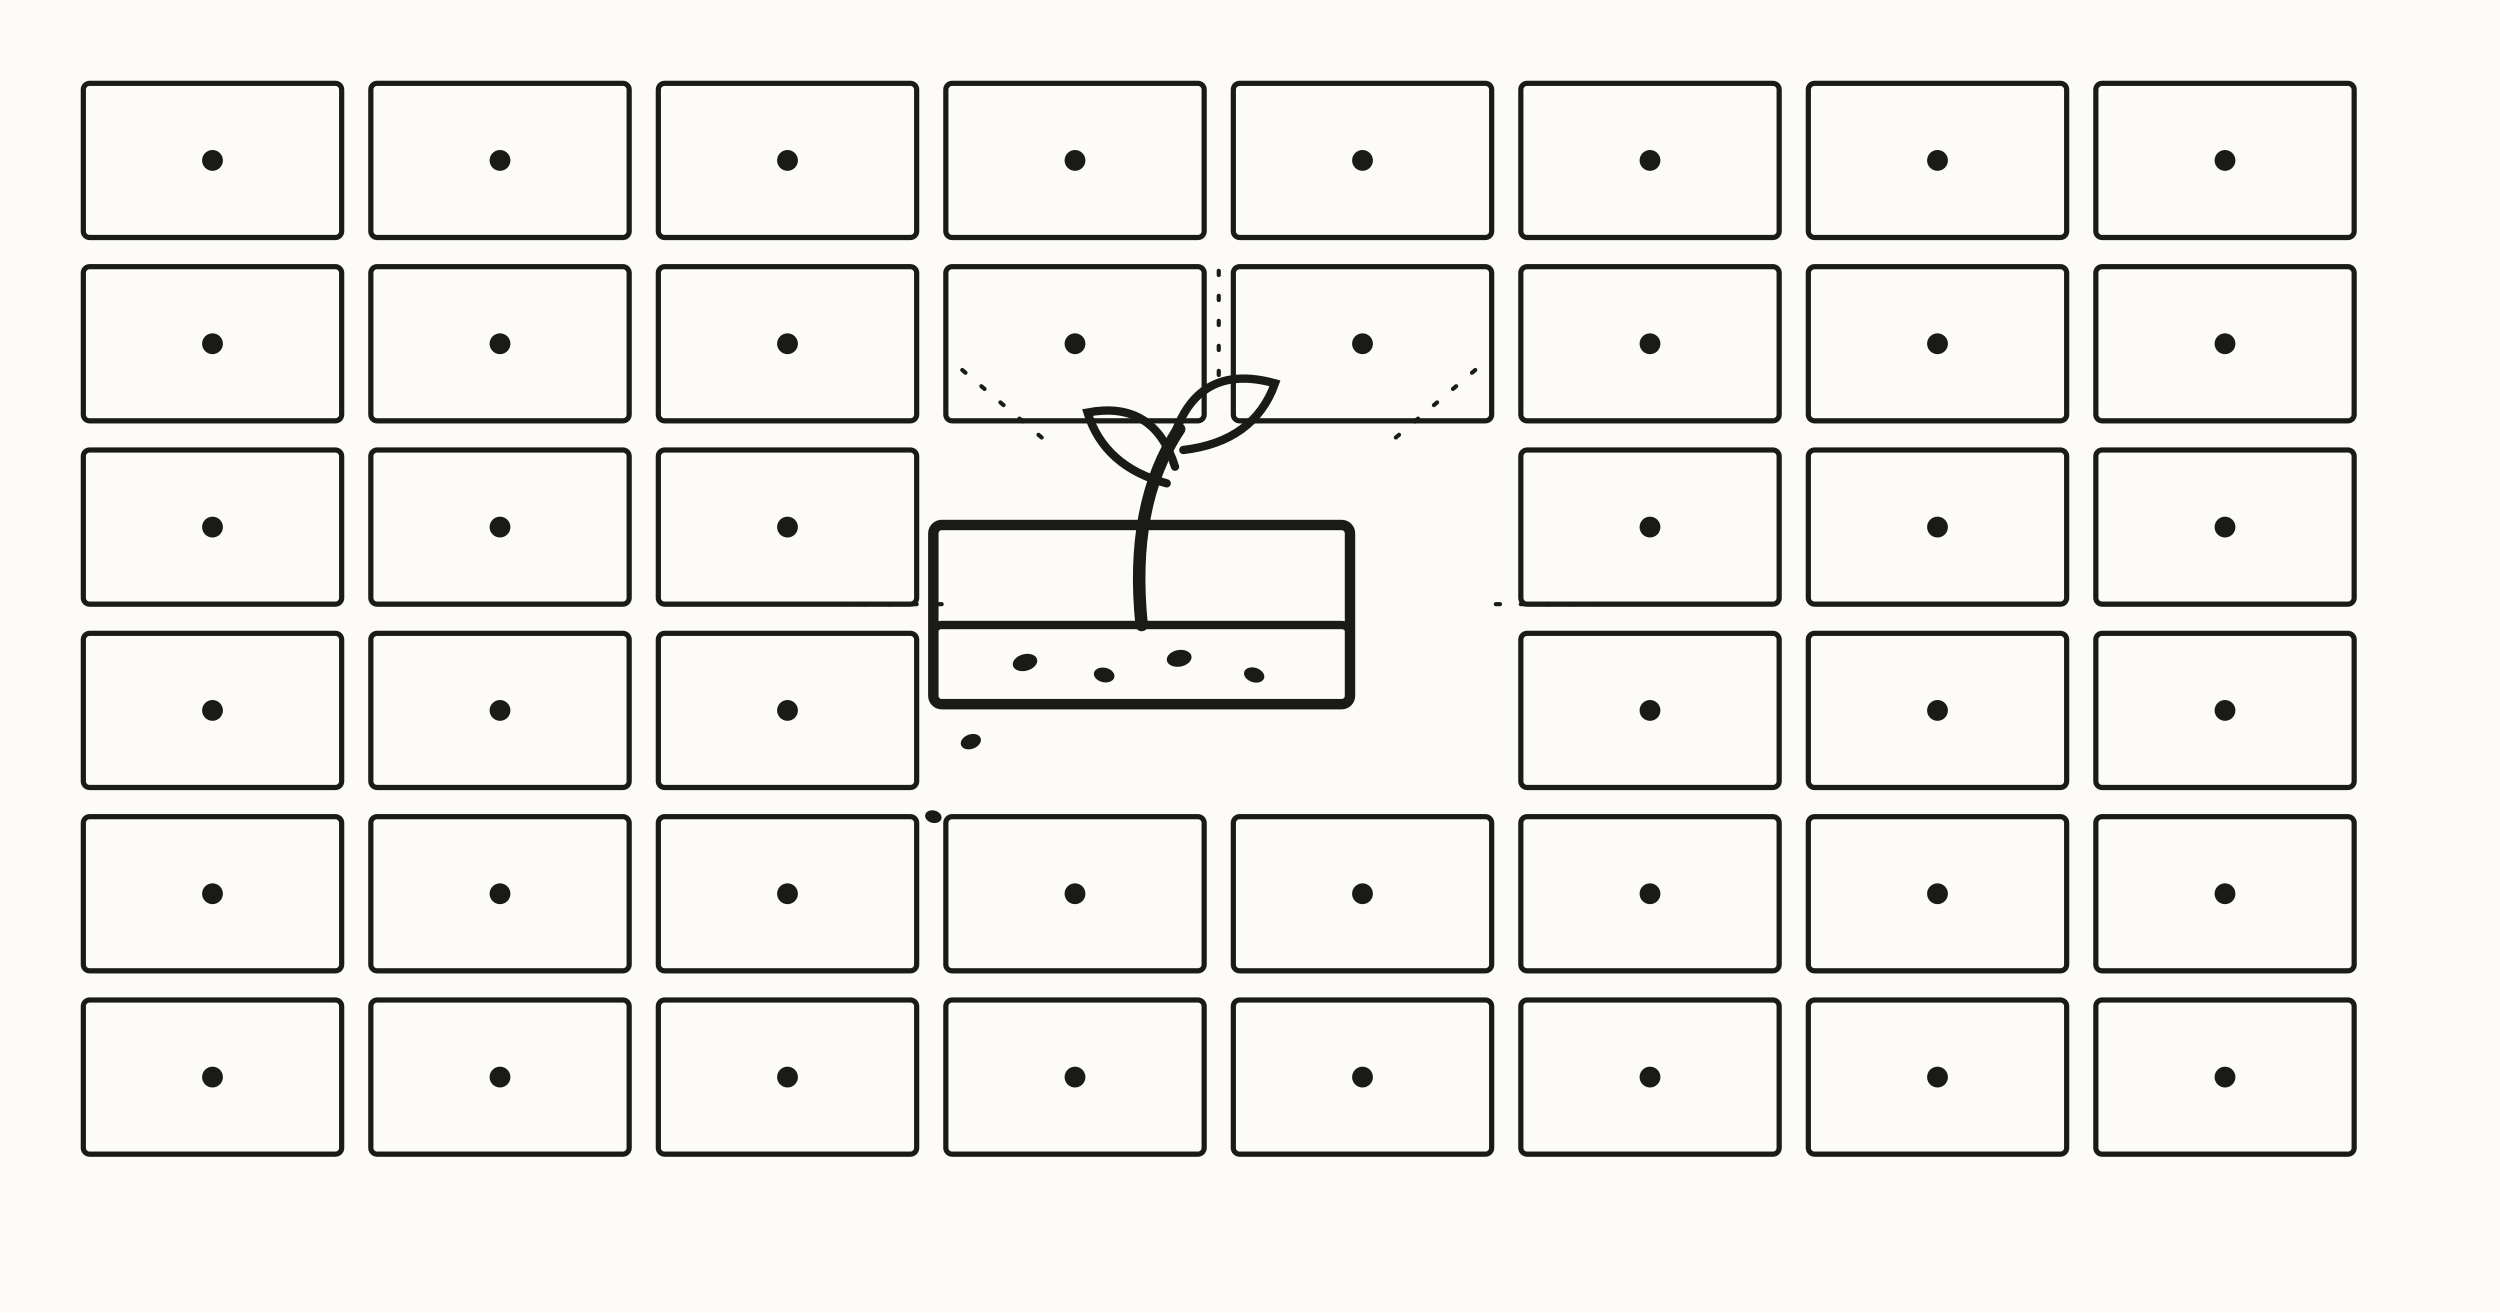
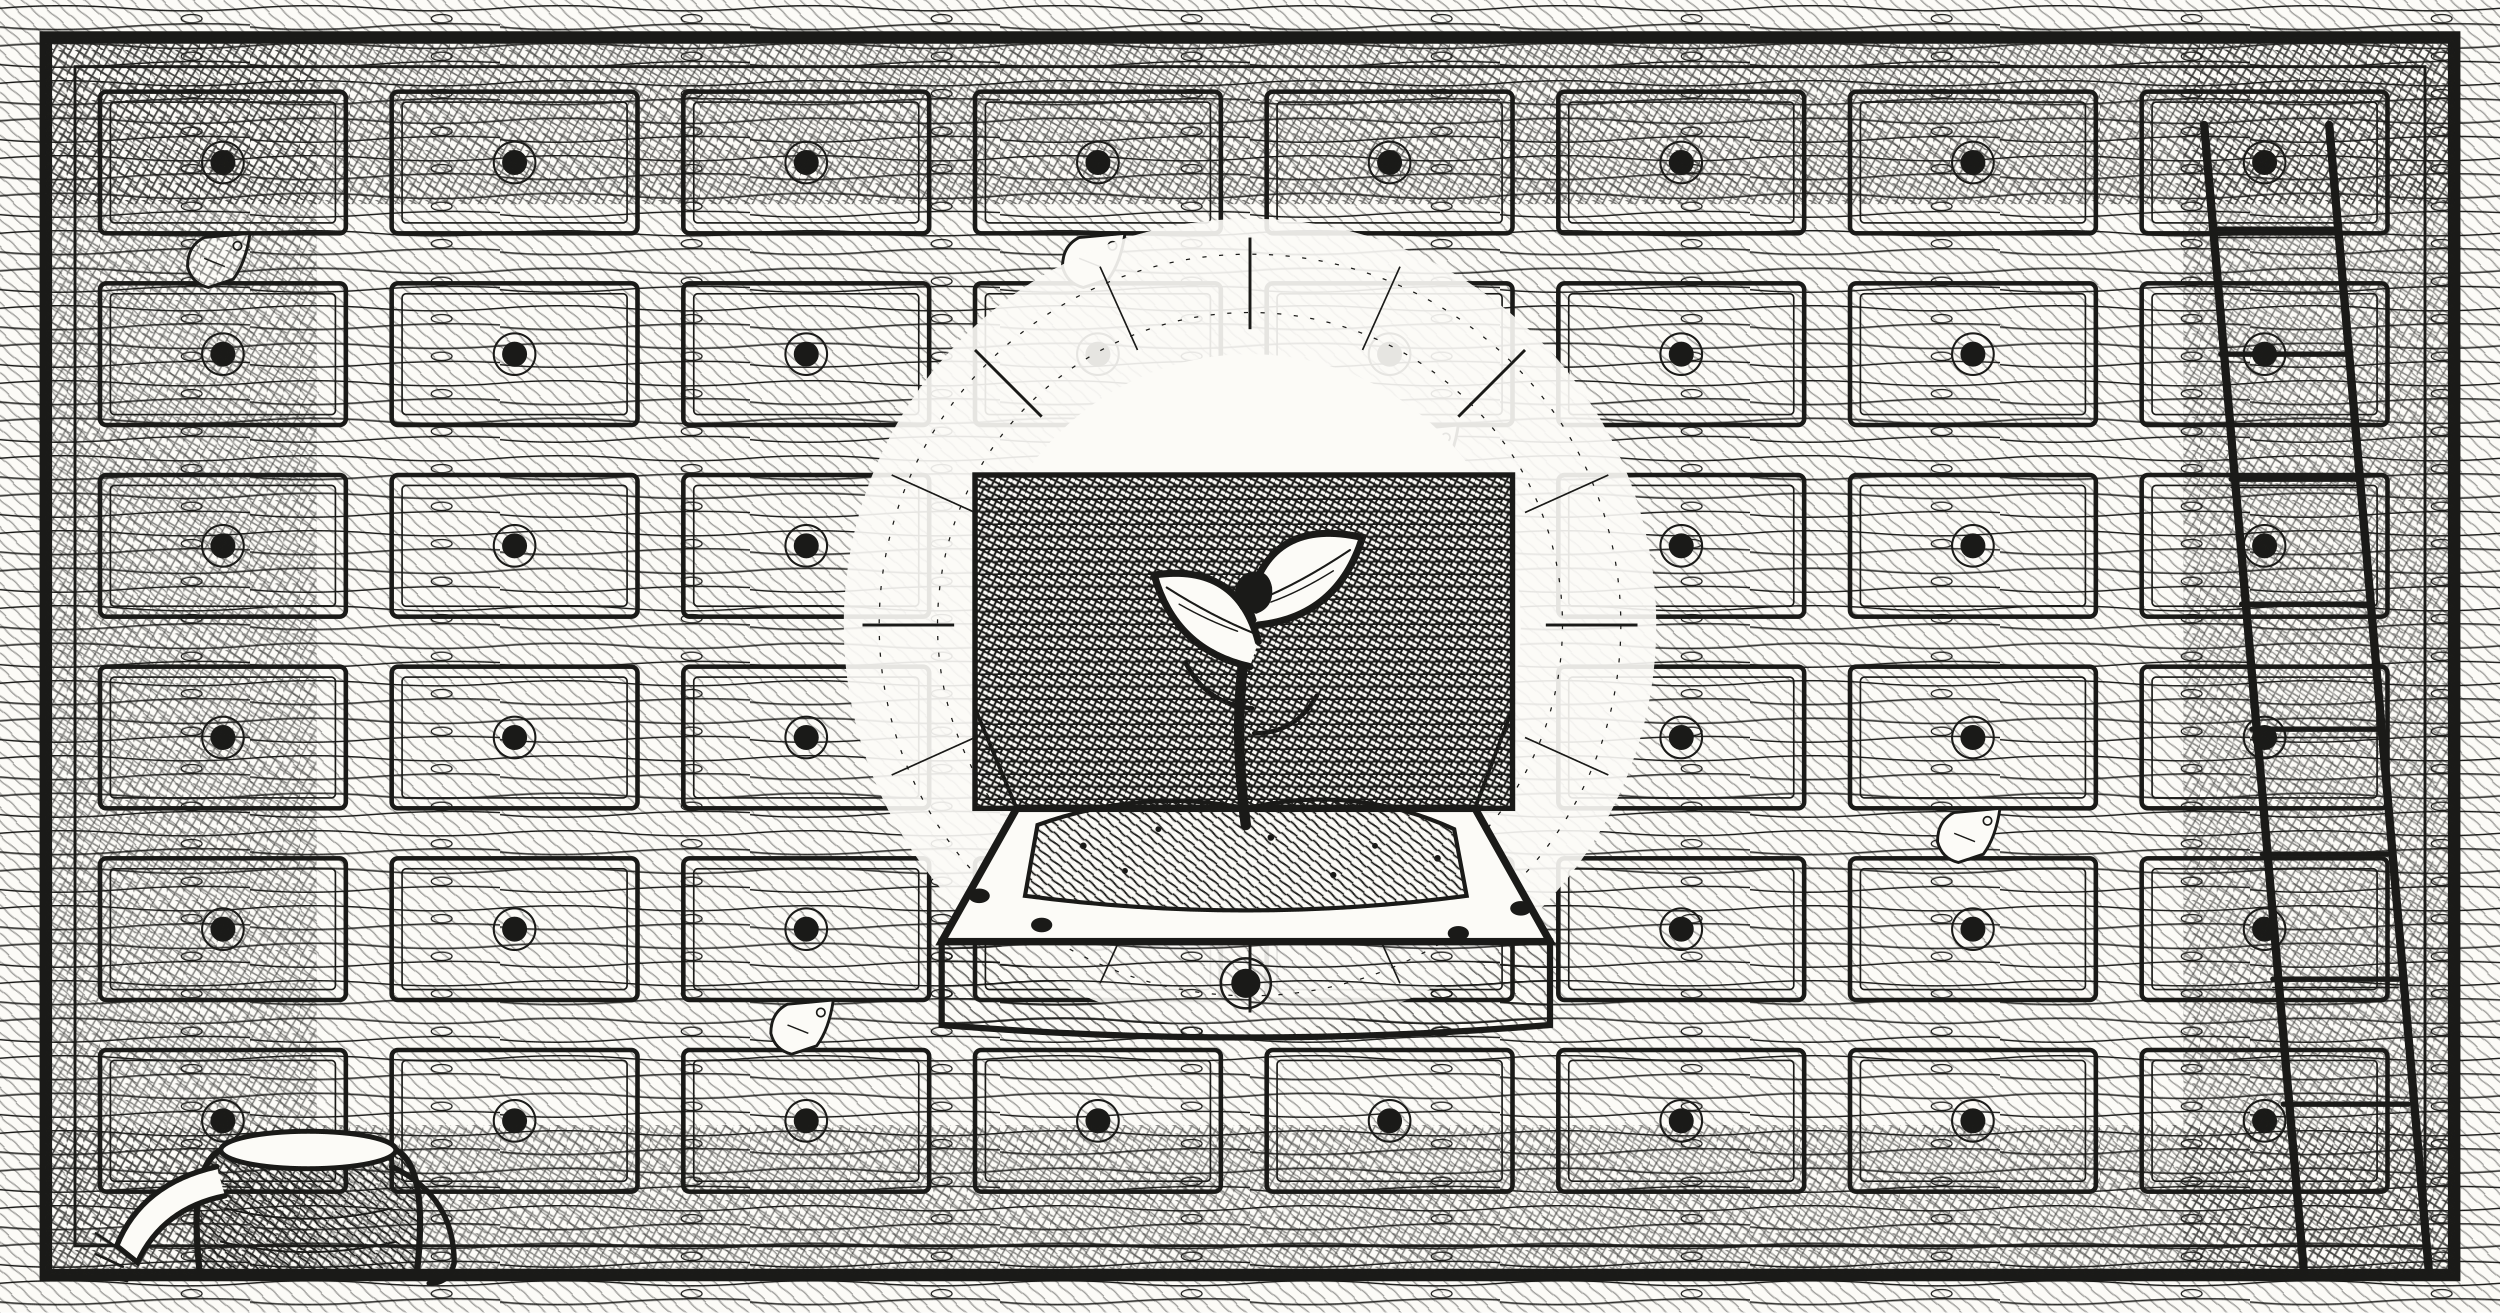
<svg xmlns="http://www.w3.org/2000/svg" viewBox="0 0 1200 630">
+   <defs>
+     <pattern id="hl" width="10" height="10" patternUnits="userSpaceOnUse" patternTransform="rotate(42)">
+       <path d="M-1 3 q3 -.6 5.5 -.1 t5.5 .1 M-1 8.1 q2.6 .5 5.4 0 t5.6 -.2" stroke="#1a1a18" stroke-width=".7" fill="none" />
+     </pattern>
+     <pattern id="hm" width="7" height="7" patternUnits="userSpaceOnUse" patternTransform="rotate(40)">
+       <path d="M-1 2 q2.4 -.5 4.4 0 t3.6 .2 M-1 5.6 q2 .4 4 0 t4 -.3" stroke="#1a1a18" stroke-width=".85" fill="none" />
+     </pattern>
+     <pattern id="xm" width="8" height="8" patternUnits="userSpaceOnUse">
+       <path d="M-1 1.6 L9 7.4 M-1 6.5 L9 12.3 M-1 -3.2 L9 2.6 M1.5 9 L7.3 -1 M5.8 9.4 L11.6 -.6 M-2.8 8.6 L3 -1.4" stroke="#1a1a18" stroke-width=".75" fill="none" />
+     </pattern>
+     <pattern id="xd" width="6" height="6" patternUnits="userSpaceOnUse">
+       <path d="M-1 1 L7 5 M-1 4 L7 8 M-1 -2 L7 2 M1 7 L5 -1 M4 8 L8 0 M-2 6 L2 -2 M-1 5.7 H7" stroke="#1a1a18" stroke-width=".95" fill="none" />
+     </pattern>
+     <pattern id="wd" width="120" height="18" patternUnits="userSpaceOnUse">
+       <path d="M0 4 q30 -2.5 60 0 t60 0 M0 13 q26 2.5 58 0 t62 -1" stroke="#1a1a18" stroke-width=".7" fill="none" />
+       <ellipse cx="92" cy="9" rx="5" ry="2" stroke="#1a1a18" stroke-width=".6" fill="none" />
+     </pattern>
+     <g id="dw">
+       <rect x="0" y="0" width="118" height="68" rx="3" fill="none" stroke="#1a1a18" stroke-width="2.2" />
+       <rect x="5" y="5" width="108" height="58" rx="2" fill="none" stroke="#1a1a18" stroke-width=".8" />
+       <circle cx="59" cy="34" r="6" fill="#1a1a18" />
+       <circle cx="59" cy="34" r="10" fill="none" stroke="#1a1a18" stroke-width="1" />
+     </g>
+     <g id="tag" stroke="#1a1a18" fill="#fcfbf7">
+       <path d="M0 0 q-2 14 -8 22 l-12 4 q-8 -2 -10 -10 q0 -10 8 -14z" stroke-width="1.4" />
+       <circle cx="-6" cy="6" r="2" fill="none" stroke-width=".8" />
+       <path d="M-22 12 l10 4" stroke-width=".7" fill="none" />
+     </g>
+     <ellipse id="sd" rx="4.6" ry="3" fill="#1a1a18" />
+   </defs>
  <rect width="1200" height="630" fill="#fcfbf7" />
-   <g stroke="#1a1a18" fill="none" stroke-linecap="round">
-     <g stroke-width="2.5">
-       <rect x="40" y="40" width="124" height="74" rx="3" />
-       <rect x="178" y="40" width="124" height="74" rx="3" />
-       <rect x="316" y="40" width="124" height="74" rx="3" />
-       <rect x="454" y="40" width="124" height="74" rx="3" />
-       <rect x="592" y="40" width="124" height="74" rx="3" />
-       <rect x="730" y="40" width="124" height="74" rx="3" />
-       <rect x="868" y="40" width="124" height="74" rx="3" />
-       <rect x="1006" y="40" width="124" height="74" rx="3" />
-       <rect x="40" y="128" width="124" height="74" rx="3" />
-       <rect x="178" y="128" width="124" height="74" rx="3" />
-       <rect x="316" y="128" width="124" height="74" rx="3" />
-       <rect x="454" y="128" width="124" height="74" rx="3" />
-       <rect x="592" y="128" width="124" height="74" rx="3" />
-       <rect x="730" y="128" width="124" height="74" rx="3" />
-       <rect x="868" y="128" width="124" height="74" rx="3" />
-       <rect x="1006" y="128" width="124" height="74" rx="3" />
-       <rect x="40" y="216" width="124" height="74" rx="3" />
-       <rect x="178" y="216" width="124" height="74" rx="3" />
-       <rect x="316" y="216" width="124" height="74" rx="3" />
-       <rect x="730" y="216" width="124" height="74" rx="3" />
-       <rect x="868" y="216" width="124" height="74" rx="3" />
-       <rect x="1006" y="216" width="124" height="74" rx="3" />
-       <rect x="40" y="304" width="124" height="74" rx="3" />
-       <rect x="178" y="304" width="124" height="74" rx="3" />
-       <rect x="316" y="304" width="124" height="74" rx="3" />
-       <rect x="730" y="304" width="124" height="74" rx="3" />
-       <rect x="868" y="304" width="124" height="74" rx="3" />
-       <rect x="1006" y="304" width="124" height="74" rx="3" />
-       <rect x="40" y="392" width="124" height="74" rx="3" />
-       <rect x="178" y="392" width="124" height="74" rx="3" />
-       <rect x="316" y="392" width="124" height="74" rx="3" />
-       <rect x="454" y="392" width="124" height="74" rx="3" />
-       <rect x="592" y="392" width="124" height="74" rx="3" />
-       <rect x="730" y="392" width="124" height="74" rx="3" />
-       <rect x="868" y="392" width="124" height="74" rx="3" />
-       <rect x="1006" y="392" width="124" height="74" rx="3" />
-       <rect x="40" y="480" width="124" height="74" rx="3" />
-       <rect x="178" y="480" width="124" height="74" rx="3" />
-       <rect x="316" y="480" width="124" height="74" rx="3" />
-       <rect x="454" y="480" width="124" height="74" rx="3" />
-       <rect x="592" y="480" width="124" height="74" rx="3" />
-       <rect x="730" y="480" width="124" height="74" rx="3" />
-       <rect x="868" y="480" width="124" height="74" rx="3" />
-       <rect x="1006" y="480" width="124" height="74" rx="3" />
+   <rect x="0" y="0" width="1200" height="630" fill="url(#wd)" />
+   <rect x="0" y="0" width="1200" height="630" fill="url(#hl)" opacity=".4" />
+   <g stroke="#1a1a18" fill="none">
+     <rect x="22" y="18" width="1156" height="594" stroke-width="6" />
+     <rect x="36" y="32" width="1128" height="566" stroke-width="1.4" />
+   </g>
+   <g>
+     <use href="#dw" x="48" y="44" />
+     <use href="#dw" x="188" y="44" />
+     <use href="#dw" x="328" y="44" />
+     <use href="#dw" x="468" y="44" />
+     <use href="#dw" x="608" y="44" />
+     <use href="#dw" x="748" y="44" />
+     <use href="#dw" x="888" y="44" />
+     <use href="#dw" x="1028" y="44" />
+     <use href="#dw" x="48" y="136" />
+     <use href="#dw" x="188" y="136" />
+     <use href="#dw" x="328" y="136" />
+     <use href="#dw" x="468" y="136" />
+     <use href="#dw" x="608" y="136" />
+     <use href="#dw" x="748" y="136" />
+     <use href="#dw" x="888" y="136" />
+     <use href="#dw" x="1028" y="136" />
+     <use href="#dw" x="48" y="228" />
+     <use href="#dw" x="188" y="228" />
+     <use href="#dw" x="328" y="228" />
+     <use href="#dw" x="748" y="228" />
+     <use href="#dw" x="888" y="228" />
+     <use href="#dw" x="1028" y="228" />
+     <use href="#dw" x="48" y="320" />
+     <use href="#dw" x="188" y="320" />
+     <use href="#dw" x="328" y="320" />
+     <use href="#dw" x="748" y="320" />
+     <use href="#dw" x="888" y="320" />
+     <use href="#dw" x="1028" y="320" />
+     <use href="#dw" x="48" y="412" />
+     <use href="#dw" x="188" y="412" />
+     <use href="#dw" x="328" y="412" />
+     <use href="#dw" x="468" y="412" />
+     <use href="#dw" x="608" y="412" />
+     <use href="#dw" x="748" y="412" />
+     <use href="#dw" x="888" y="412" />
+     <use href="#dw" x="1028" y="412" />
+     <use href="#dw" x="48" y="504" />
+     <use href="#dw" x="188" y="504" />
+     <use href="#dw" x="328" y="504" />
+     <use href="#dw" x="468" y="504" />
+     <use href="#dw" x="608" y="504" />
+     <use href="#dw" x="748" y="504" />
+     <use href="#dw" x="888" y="504" />
+     <use href="#dw" x="1028" y="504" />
+   </g>
+   <use href="#tag" x="120" y="112" />
+   <use href="#tag" x="700" y="204" />
+   <use href="#tag" x="960" y="388" />
+   <use href="#tag" x="400" y="480" />
+   <use href="#tag" x="540" y="112" />
+   <rect x="22" y="18" width="1156" height="80" fill="url(#xm)" opacity=".6" />
+   <rect x="22" y="18" width="130" height="594" fill="url(#xm)" opacity=".5" />
+   <rect x="1048" y="18" width="130" height="594" fill="url(#xm)" opacity=".5" />
+   <rect x="22" y="540" width="1156" height="72" fill="url(#xm)" opacity=".5" />
+   <circle cx="600" cy="300" r="195" fill="#fcfbf7" opacity=".9" />
+   <circle cx="600" cy="300" r="130" fill="#fcfbf7" />
+   <g stroke="#1a1a18" fill="none">
+     <g stroke-width="1.4">
+       <path d="M600 158 v-44 M600 442 v44 M458 300 h-44 M742 300 h44 M500 200 l-32 -32 M700 200 l32 -32 M500 400 l-32 32 M700 400 l32 32" />
    </g>
-     <g fill="#1a1a18" stroke="none">
-       <circle cx="102" cy="77" r="5" />
-       <circle cx="240" cy="77" r="5" />
-       <circle cx="378" cy="77" r="5" />
-       <circle cx="516" cy="77" r="5" />
-       <circle cx="654" cy="77" r="5" />
-       <circle cx="792" cy="77" r="5" />
-       <circle cx="930" cy="77" r="5" />
-       <circle cx="1068" cy="77" r="5" />
-       <circle cx="102" cy="165" r="5" />
-       <circle cx="240" cy="165" r="5" />
-       <circle cx="378" cy="165" r="5" />
-       <circle cx="516" cy="165" r="5" />
-       <circle cx="654" cy="165" r="5" />
-       <circle cx="792" cy="165" r="5" />
-       <circle cx="930" cy="165" r="5" />
-       <circle cx="1068" cy="165" r="5" />
-       <circle cx="102" cy="253" r="5" />
-       <circle cx="240" cy="253" r="5" />
-       <circle cx="378" cy="253" r="5" />
-       <circle cx="792" cy="253" r="5" />
-       <circle cx="930" cy="253" r="5" />
-       <circle cx="1068" cy="253" r="5" />
-       <circle cx="102" cy="341" r="5" />
-       <circle cx="240" cy="341" r="5" />
-       <circle cx="378" cy="341" r="5" />
-       <circle cx="792" cy="341" r="5" />
-       <circle cx="930" cy="341" r="5" />
-       <circle cx="1068" cy="341" r="5" />
-       <circle cx="102" cy="429" r="5" />
-       <circle cx="240" cy="429" r="5" />
-       <circle cx="378" cy="429" r="5" />
-       <circle cx="516" cy="429" r="5" />
-       <circle cx="654" cy="429" r="5" />
-       <circle cx="792" cy="429" r="5" />
-       <circle cx="930" cy="429" r="5" />
-       <circle cx="1068" cy="429" r="5" />
-       <circle cx="102" cy="517" r="5" />
-       <circle cx="240" cy="517" r="5" />
-       <circle cx="378" cy="517" r="5" />
-       <circle cx="516" cy="517" r="5" />
-       <circle cx="654" cy="517" r="5" />
-       <circle cx="792" cy="517" r="5" />
-       <circle cx="930" cy="517" r="5" />
-       <circle cx="1068" cy="517" r="5" />
+     <g stroke-width=".8">
+       <path d="M546 168 l-18 -40 M654 168 l18 -40 M468 246 l-40 -18 M468 354 l-40 18 M732 246 l40 -18 M732 354 l40 18 M546 432 l-18 40 M654 432 l18 40" />
    </g>
-     <g stroke-width="2" stroke-dasharray="2 10">
-       <line x1="585" y1="180" x2="585" y2="130" />
-       <line x1="500" y1="210" x2="460" y2="176" />
-       <line x1="670" y1="210" x2="710" y2="176" />
-       <line x1="452" y1="290" x2="404" y2="290" />
-       <line x1="718" y1="290" x2="766" y2="290" />
-     </g>
-     <g stroke-width="5">
-       <rect x="448" y="252" width="200" height="86" rx="4" />
-       <line x1="448" y1="300" x2="648" y2="300" stroke-width="3" />
-       <rect x="448" y="300" width="200" height="38" rx="4" stroke-width="4" />
-     </g>
-     <g fill="#1a1a18" stroke="none">
-       <ellipse cx="492" cy="318" rx="6" ry="4" transform="rotate(-15 492 318)" />
-       <ellipse cx="530" cy="324" rx="5" ry="3.5" transform="rotate(12 530 324)" />
-       <ellipse cx="566" cy="316" rx="6" ry="4" transform="rotate(-10 566 316)" />
-       <ellipse cx="602" cy="324" rx="5" ry="3.5" transform="rotate(18 602 324)" />
-       <ellipse cx="466" cy="356" rx="5" ry="3.5" transform="rotate(-20 466 356)" />
-       <ellipse cx="448" cy="392" rx="4" ry="3" transform="rotate(14 448 392)" />
-     </g>
-     <path d="M548 300 q-6 -58 18 -94" stroke-width="6" />
-     <g stroke-width="4">
-       <path d="M560 232 q-30 -8 -38 -34 q32 -6 42 26" />
-       <path d="M568 216 q34 -4 44 -32 q-36 -10 -48 24" />
+     <g stroke-width=".6" stroke-dasharray="2 6">
+       <circle cx="600" cy="300" r="150" />
+       <circle cx="600" cy="300" r="178" />
    </g>
  </g>
+   <rect x="468" y="228" width="258" height="160" fill="url(#xd)" stroke="#1a1a18" stroke-width="2.6" />
+   <g stroke="#1a1a18" stroke-linecap="round">
+     <path d="M488 388 L708 388 L744 452 L452 452z" fill="#fcfbf7" stroke-width="3.6" />
+     <path d="M452 452 h292 v40 q-146 12 -292 0z" fill="url(#wd)" stroke-width="3" />
+     <path d="M452 452 h292 v40 q-146 12 -292 0z" fill="url(#hl)" opacity=".4" stroke="none" />
+     <path d="M488 388 L468 340 M708 388 L726 340" stroke-width="1.8" fill="none" />
+     <circle cx="598" cy="472" r="7" fill="#1a1a18" stroke="none" />
+     <circle cx="598" cy="472" r="12" fill="none" stroke-width="1.2" />
+     <path d="M498 396 q50 -18 100 -8 q52 -12 100 10 l6 32 q-106 14 -212 0z" fill="url(#hm)" stroke-width="2" />
+     <g fill="#1a1a18" stroke="none">
+       <circle cx="520" cy="406" r="1.6" />
+       <circle cx="556" cy="398" r="1.4" />
+       <circle cx="610" cy="402" r="1.6" />
+       <circle cx="660" cy="406" r="1.4" />
+       <circle cx="690" cy="412" r="1.6" />
+       <circle cx="540" cy="418" r="1.4" />
+       <circle cx="640" cy="420" r="1.5" />
+     </g>
+     <use href="#sd" x="470" y="430" />
+     <use href="#sd" x="730" y="436" />
+     <use href="#sd" x="500" y="444" />
+     <use href="#sd" x="700" y="448" />
+   </g>
+   <g stroke="#1a1a18" fill="none" stroke-linecap="round">
+     <path d="M598 396 q-8 -60 4 -106" stroke-width="5" />
+     <path d="M600 320 q-36 -8 -46 -44 q40 -6 50 32" stroke-width="3.4" fill="#fcfbf7" />
+     <path d="M604 300 q38 -4 50 -42 q-44 -10 -54 30" stroke-width="3.4" fill="#fcfbf7" />
+     <path d="M560 282 q22 14 42 22 M648 264 q-24 16 -44 24" stroke-width="1" fill="none" />
+     <path d="M566 290 q14 8 28 13 M640 274 q-16 10 -30 15" stroke-width=".7" fill="none" />
+     <path d="M601 340 q-22 -2 -32 -22" stroke-width="2.2" />
+     <path d="M602 352 q20 0 30 -18" stroke-width="2.2" />
+     <path d="M596 292 q-6 -10 2 -16 q10 -4 12 6 q1 9 -7 12z" fill="#1a1a18" stroke-width="1.2" />
+   </g>
+   <g stroke="#1a1a18" stroke-linecap="round">
+     <path d="M1106 612 L1058 60 M1166 612 L1118 60" stroke-width="4" fill="none" />
+     <path d="M1062 110 l60 0 M1066 170 l60 0 M1071 230 l60 0 M1076 290 l60 0 M1081 350 l60 0 M1086 410 l60 0 M1091 470 l60 0 M1096 530 l60 0" stroke-width="2.6" fill="none" />
+     <path d="M1062 114 l60 0 M1071 234 l60 0 M1081 354 l60 0 M1091 474 l60 0" stroke-width=".8" fill="none" />
+   </g>
+   <g stroke="#1a1a18" stroke-linecap="round">
+     <path d="M96 612 q-6 -52 10 -60 h84 q16 8 10 60z" fill="url(#hm)" stroke-width="3" />
+     <ellipse cx="148" cy="552" rx="42" ry="9" fill="#fcfbf7" stroke-width="2.4" />
+     <path d="M104 560 q-36 8 -48 38 l10 8 q12 -26 42 -32" fill="#fcfbf7" stroke-width="2.6" />
+     <path d="M188 560 q30 14 30 46 q-2 10 -12 10" fill="none" stroke-width="2.6" />
+     <path d="M58 600 l-12 -8 m13 16 l-13 -6 m15 13 l-14 -4" stroke-width="1.2" fill="none" />
+     <path d="M108 580 q40 10 80 0 M106 596 q42 10 84 0" stroke-width=".9" fill="none" />
+   </g>
</svg>
